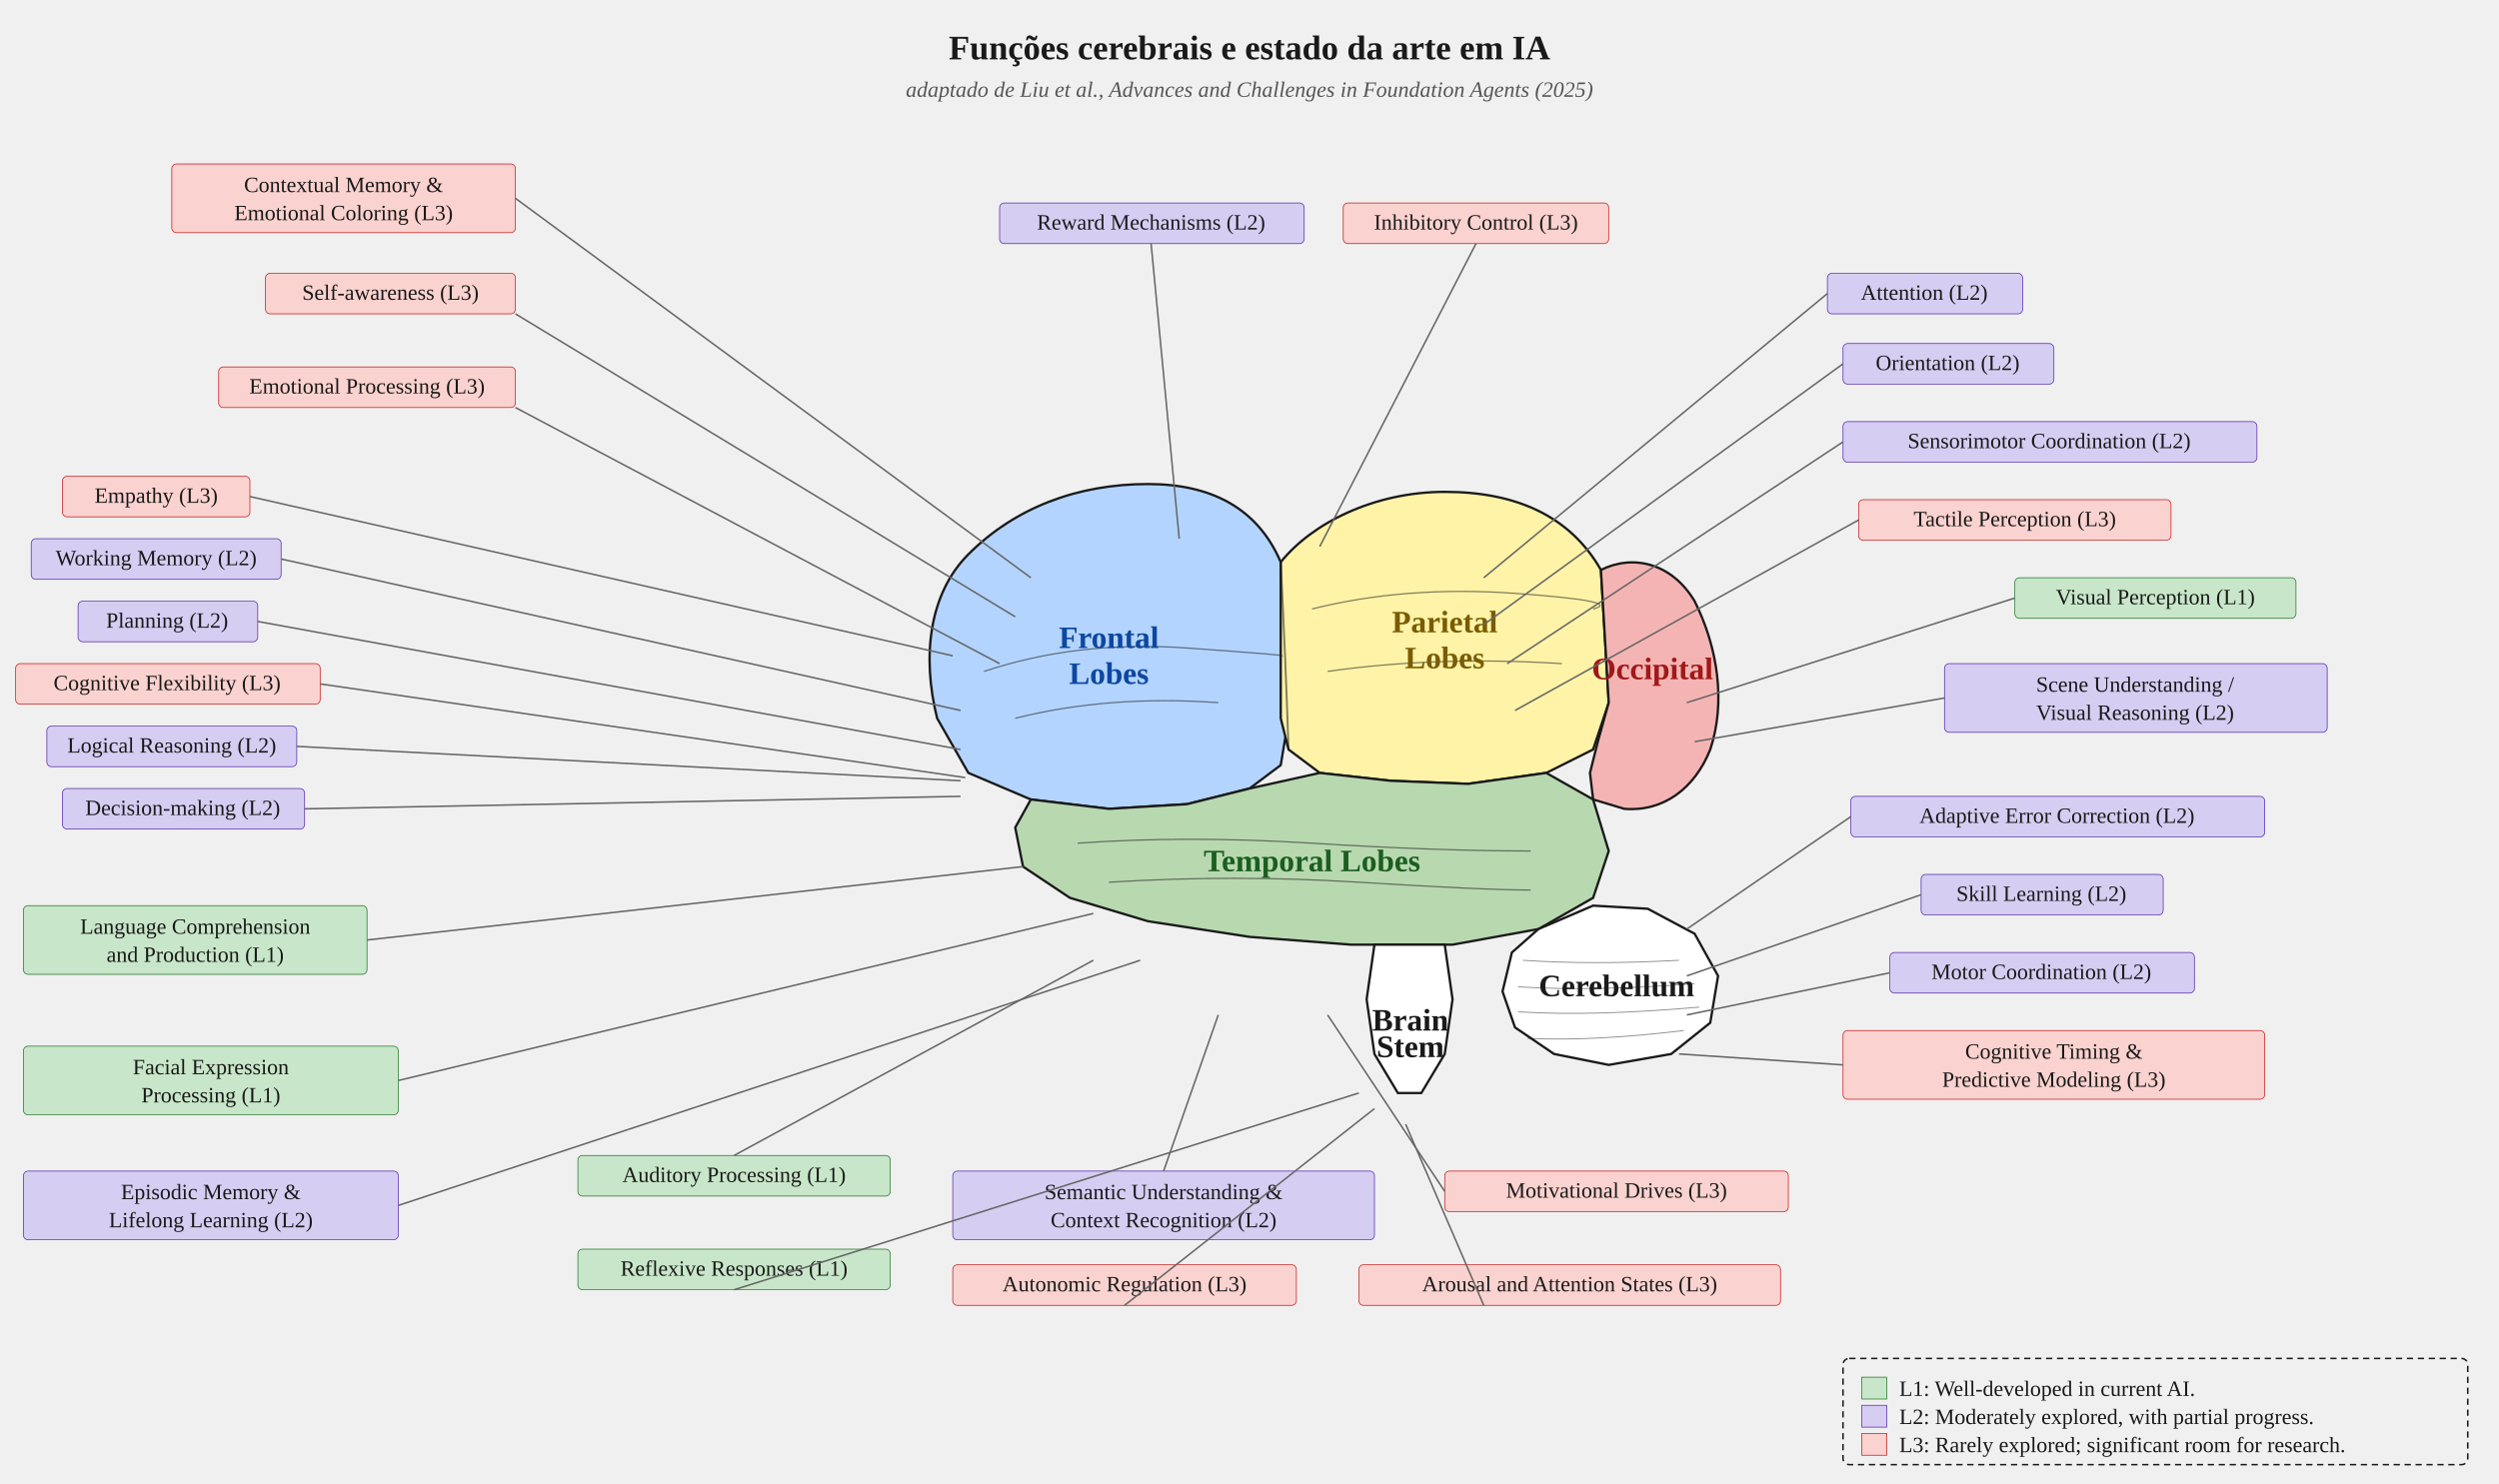
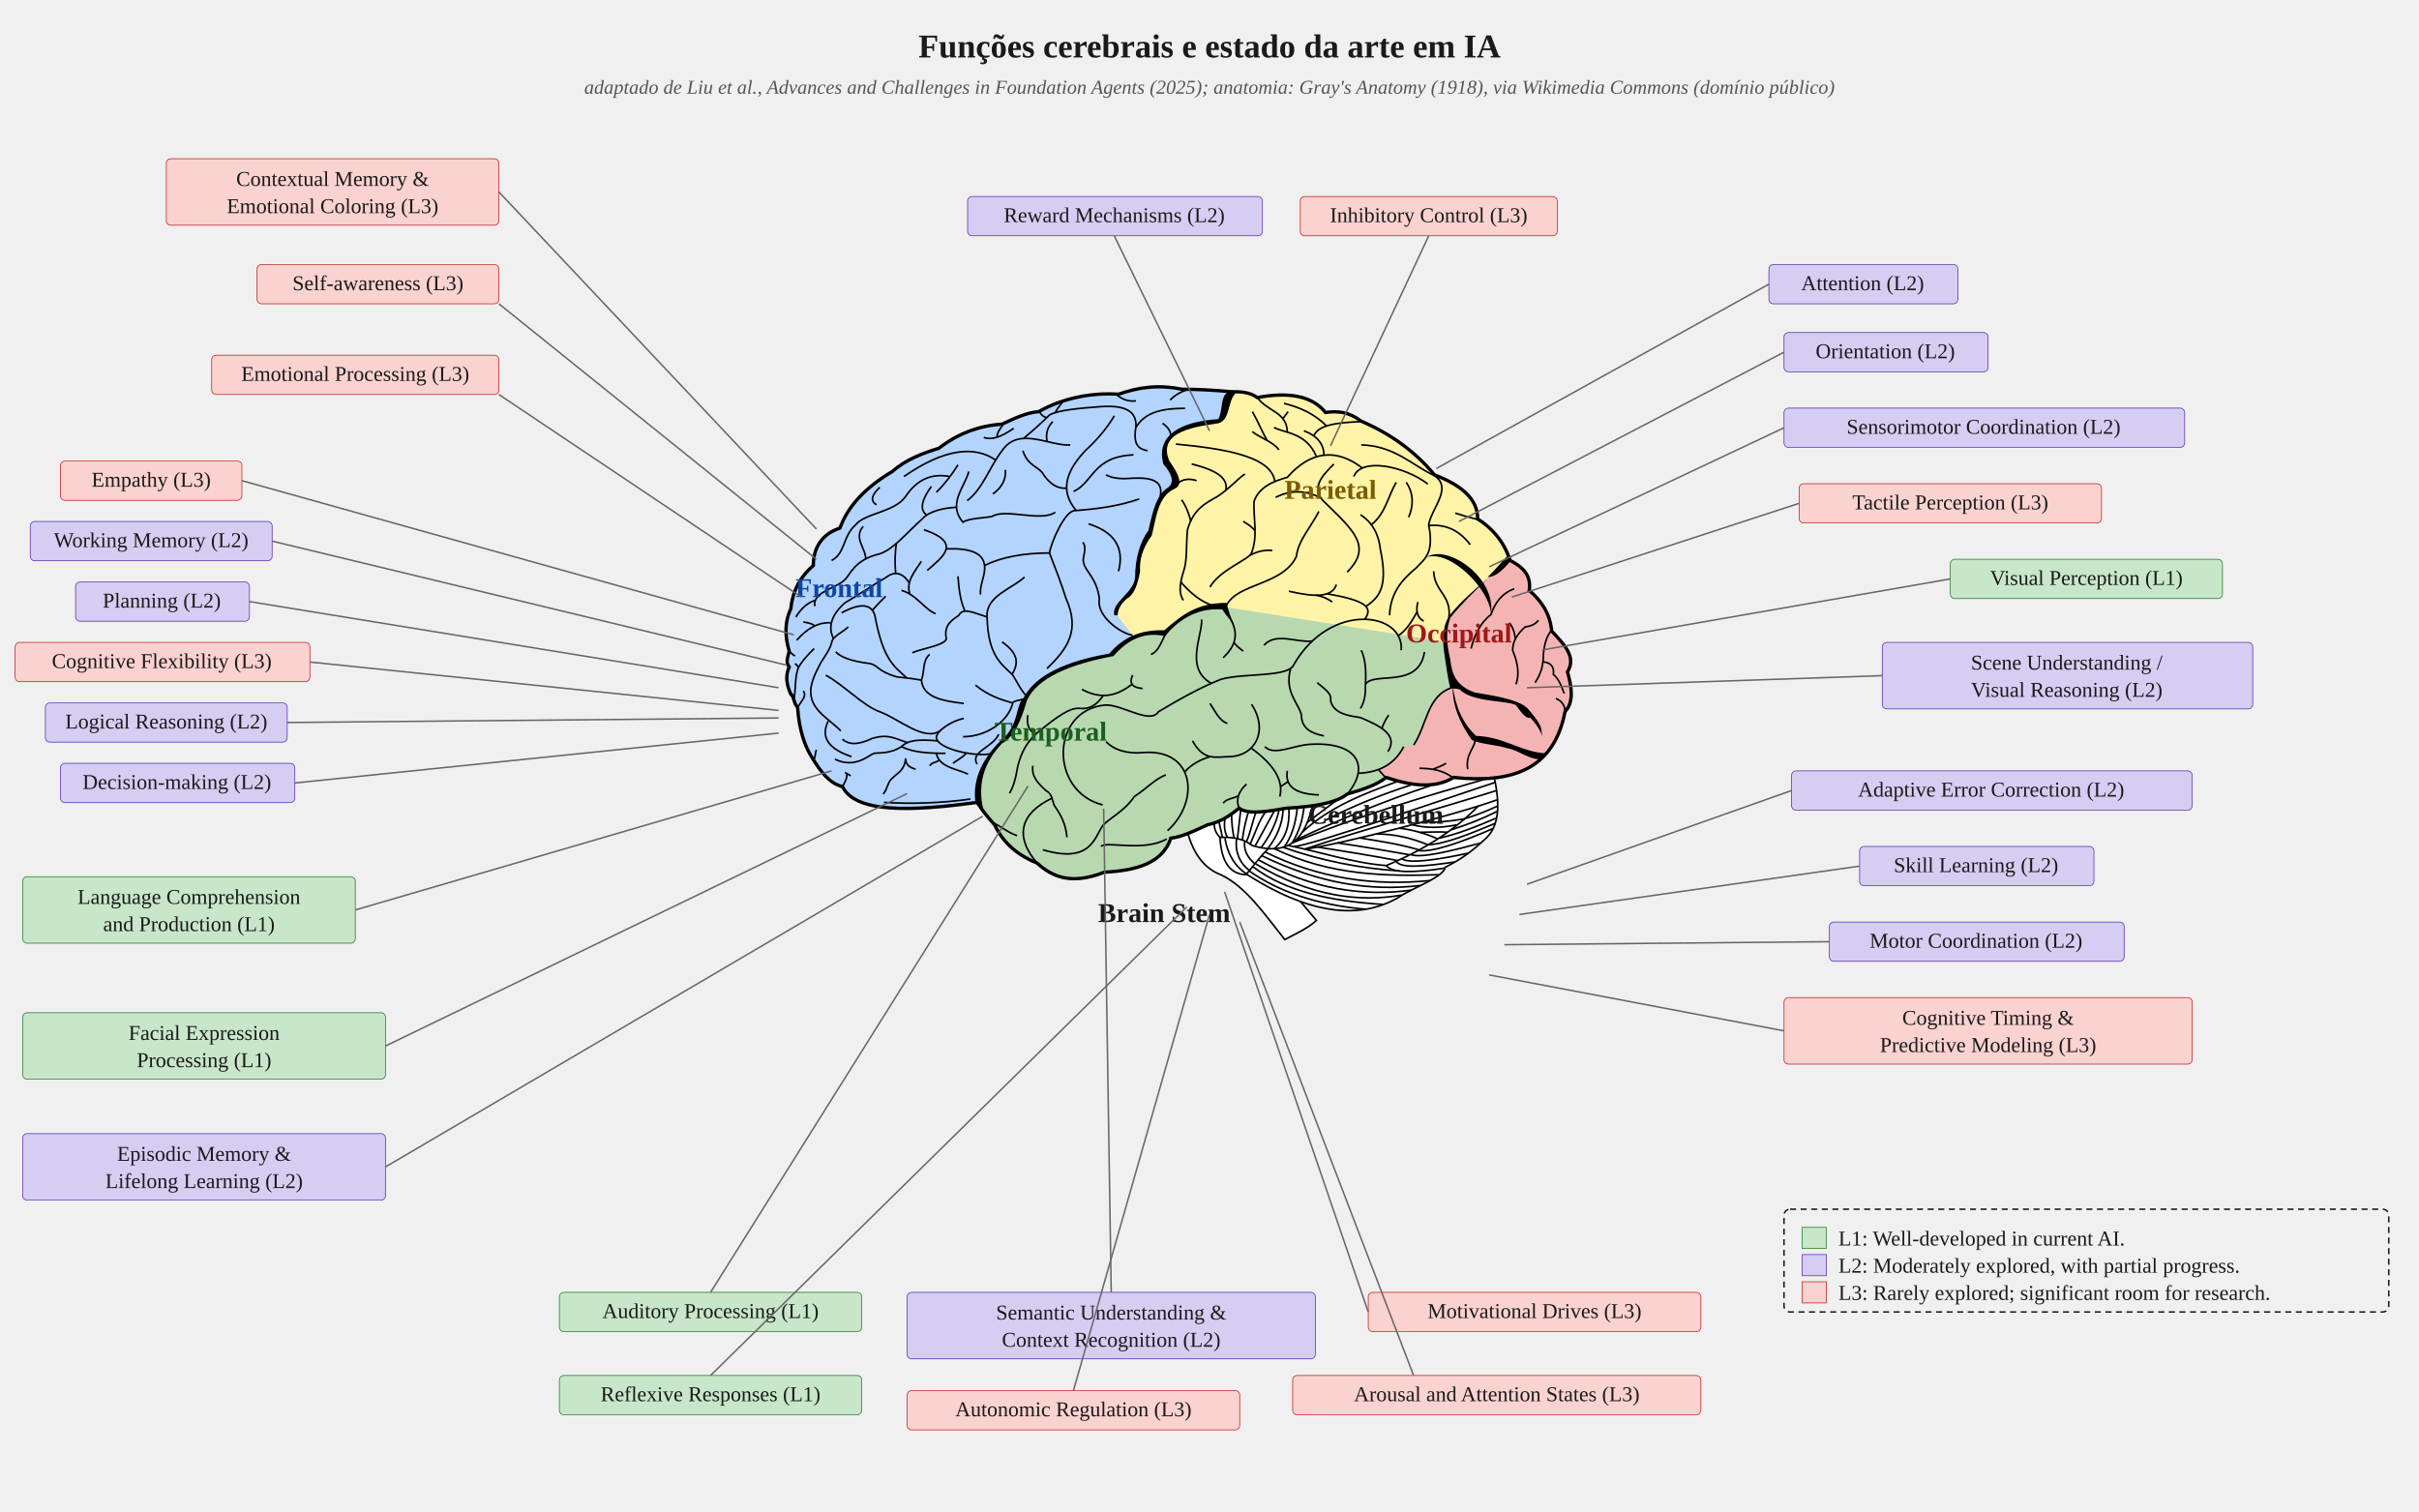
- <svg xmlns="http://www.w3.org/2000/svg" viewBox="0 0 1600 950" font-family="Georgia, 'Times New Roman', serif">
+ <svg xmlns="http://www.w3.org/2000/svg" viewBox="0 0 1600 1000" font-family="Georgia, 'Times New Roman', serif">
  <defs>
    <style>
      .label { font-size: 14px; fill: #1a1a1a; }
-       .label-region { font-size: 20px; font-weight: 700; }
+       .label-region { font-size: 18px; font-weight: 700; }
      .l1 { fill: #c8e6c9; stroke: #2e7d32; stroke-width: 0.5; }
      .l2 { fill: #d6cdf2; stroke: #5e35b1; stroke-width: 0.5; }
      .l3 { fill: #fad2cf; stroke: #c62828; stroke-width: 0.5; }
      .lead { stroke: #666; stroke-width: 1; fill: none; }
-       .frontal { fill: #b3d4ff; stroke: #1a1a1a; stroke-width: 1.5; }
-       .parietal { fill: #fff3a8; stroke: #1a1a1a; stroke-width: 1.5; }
-       .temporal { fill: #b8d8b0; stroke: #1a1a1a; stroke-width: 1.5; }
-       .occipital { fill: #f5b4b4; stroke: #1a1a1a; stroke-width: 1.5; }
-       .cerebellum-shape { fill: #ffffff; stroke: #1a1a1a; stroke-width: 1.5; }
-       .stem { fill: #ffffff; stroke: #1a1a1a; stroke-width: 1.5; }
-       .sulcus { stroke: #1a1a1a; stroke-width: 0.8; fill: none; opacity: 0.55; }
+       .fil5 { fill: none; }
+       .fil2 { fill: #fff; }
+       .fil6 { fill: #000; }
+       .str0, .str2 { stroke: #000; stroke-width: 2; }
+       .str3 { stroke: #000; stroke-width: 2; stroke-dasharray: 5 7; }
    </style>
  </defs>
  <text x="800" y="38" text-anchor="middle" font-size="22" font-weight="700" fill="#1a1a1a">Funções cerebrais e estado da arte em IA</text>
-   <text x="800" y="62" text-anchor="middle" font-size="14" fill="#555" font-style="italic">adaptado de Liu et al., Advances and Challenges in Foundation Agents (2025)</text>
-   <g transform="translate(560, 280)">
-     <path class="frontal" d="M 40,180        C 30,140 35,100 60,75       C 90,45 130,30 175,30       C 215,30 245,45 260,80       L 265,180       L 260,210       L 240,225       L 200,235       L 150,238       L 100,232       L 60,215       Z" />
-     <path class="parietal" d="M 260,80       C 280,55 320,35 365,35       C 410,35 445,50 465,85       L 470,170       L 460,200       L 430,215       L 380,222       L 330,220       L 285,215       L 265,200       L 260,180       Z" />
-     <path class="occipital" d="M 465,85       C 485,75 510,80 525,105       C 540,135 545,170 535,200       C 525,225 505,240 480,238       L 460,232       L 458,215       L 463,195       L 470,170       Z" />
-     <path class="temporal" d="M 100,232       L 150,238       L 200,235       L 240,225       L 285,215       L 330,220       L 380,222       L 430,215       L 460,232       L 470,265       L 460,295       L 425,315       L 370,325       L 305,325       L 240,320       L 175,310       L 125,295       L 95,275       L 90,250       Z" />
-     <path class="stem" d="M 320,325       L 365,325       L 370,360       L 365,395       L 350,420       L 335,420       L 320,395       L 315,360       Z" />
-     <path class="cerebellum-shape" d="M 425,315       L 460,300       L 495,302       L 525,318       L 540,345       L 535,375       L 510,395       L 470,402       L 435,395       L 410,378       L 402,355       L 408,330       Z" />
-     <g stroke="#1a1a1a" stroke-width="0.6" opacity="0.5" fill="none">
-       <path d="M 415,335 Q 460,338 515,335" />
-       <path d="M 412,352 Q 460,355 525,350" />
-       <path d="M 412,368 Q 460,371 528,365" />
-       <path d="M 418,385 Q 460,387 518,380" />
-     </g>
-     <g class="sulcus">
-       <path d="M 70,150 Q 130,130 200,135 T 260,140" />
-       <path d="M 90,180 Q 150,165 220,170" />
-       <path d="M 280,110 Q 340,95 410,100 T 460,110" />
-       <path d="M 290,150 Q 360,140 440,145" />
-       <path d="M 130,260 Q 200,255 280,260 T 420,265" />
-       <path d="M 150,285 Q 230,280 310,285 T 420,290" />
-       <path d="M 260,80 Q 263,140 265,200" stroke-width="1.2" />
-     </g>
-     <text class="label-region" x="150" y="135" fill="#0d47a1" text-anchor="middle">Frontal</text>
-     <text class="label-region" x="150" y="158" fill="#0d47a1" text-anchor="middle">Lobes</text>
-     <text class="label-region" x="365" y="125" fill="#7a5c00" text-anchor="middle">Parietal</text>
-     <text class="label-region" x="365" y="148" fill="#7a5c00" text-anchor="middle">Lobes</text>
-     <text class="label-region" x="498" y="155" fill="#a01818" text-anchor="middle">Occipital</text>
-     <text class="label-region" x="280" y="278" fill="#1b5e20" text-anchor="middle">Temporal Lobes</text>
-     <text class="label-region" x="475" y="358" fill="#1a1a1a" text-anchor="middle">Cerebellum</text>
-     <text class="label-region" x="343" y="380" fill="#1a1a1a" text-anchor="middle" font-size="14">Brain</text>
-     <text class="label-region" x="343" y="397" fill="#1a1a1a" text-anchor="middle" font-size="14">Stem</text>
-   </g>
+   <text x="800" y="62" text-anchor="middle" font-size="13" fill="#555" font-style="italic">adaptado de Liu et al., Advances and Challenges in Foundation Agents (2025); anatomia: Gray's Anatomy (1918), via Wikimedia Commons (domínio público)</text>
+   <g transform="translate(500, 230) scale(0.55)">
+     <path fill="#fff3a8" d="M564 54c13-2 26-1 38 6 38-7 66-1 83 18 14-3 29 1 43 11 39 17 67 39 89 64 36 15 50 33 52 53 19 14 31 31 39 50L798 413l-343-43-103-161L564 54z" />
+     <path fill="#b3d4ff" d="m573 52-15 38c-64 5-78 25-58 57 12 14-10 26-16 42-6 20-13 41-23 62 0 54-31 50-28 69l22 29-191 199c-95 15-146 7-160-20-29-10-47-42-53-96-15-16-16-31-11-47-2-6-3-12 1-18-8-26-4-40 1-53 2-20 12-37 27-52-1-25 14-38 34-46 16-51 88-86 117-94 19-17 45-27 77-31 16-7 31-12 46-14 28-18 60-21 92-21 26-9 53-12 81-6l57 2z" />
+     <path fill="#fff" stroke="#000" stroke-width="2" d="M518 579c7 28 20 47 41 55 30 14 53 48 77 78 13-7 27-13 38-23L560 553l-42 26z" class="fil2 str0" />
+     <path fill="#fff" stroke="#000" stroke-width="2" d="M551 571c0 6 1 12 7 18 2 34 15 45 33 45 80 51 141 54 187 24 19-11 49-22 51-33 22-11 35-22 47-33 19-16 19-44 11-79-190-6-286 19-336 58z" class="fil2 str0" />
+     <path fill="#b8d8b0" d="m564 312 266 42c39 46 78 92 116 138-28 27-66 31-107 25-17 9-43 14-82 0-15 9-30 15-45 20-24 13-49 17-75 17-24 4-45 7-54 0-15 12-28 17-39 20-17 10-31 13-45 16-12 29-41 41-81 41-27 12-54 13-82-12-20-10-39-22-49-46-7-8-13-15-19-23-3-28 4-53 25-74 20-11 23-40 35-60 23-27 60-38 99-46 17-17 37-29 67-27 17-17 37-32 70-31z" />
+     <path fill="#f5b4b4" d="M905.558 255.402c-30.545 25.828-48 42-73 72-7 25-3 50 7 75-7.823 9.723-21.461 18.079-26.877 27.476-3.073 5.332-17.419 44.706-23.988 48.249-6.007 3.24-11.612 3.69-13.445 9.8-.225.751-11.437 11.004-12.928 12.005-9.459 6.356-13.84 6.047-12.239 8.532 2.326 3.61 3.166 5.987 6.588 7.416 3.422 1.429 30.321 8.833 34.304 8.327 4.068-.518 19.742 1.271 23.676 1.025 3.86-.242 9.199-2.093 12.358-2.929 4.01-1.062 9.693-5.982 11.912-5.848 16.518 1.001 35.661 1.339 58.008-1.454 34.312-8.854 19.594-4.194 50.631-21.6 10-12 18-28 26-56 7-11 6-29 3-46 6-24-5-33-20-50-4-15-9-34-27-49 1-10-4-26-24-37z" />
+     <path fill="none" stroke="#000" stroke-width="4" d="M436 56c-31-2-66 4-96 21-15 1-31 9-44 15-29 2-54 12-76 29-19 6-39 13-56 28-32 19-53 41-63 68-21 7-32 23-32 45-15 13-25 30-27 52-8 17-7 34-2 51-1 6-5 13 0 19-5 11-3 22 2 33 3 0 4 13 8 15 2 29 9 48 18 62 10 16 20 30 36 34 16 32 82 30 162 19 7 11 14 19 21 27 11 23 29 37 51 46 18 16 40 27 81 11 39-2 70-11 80-41 10-1 23-6 44-16 15-3 27-11 38-20 11 8 34 4 57 0 36-2 61-7 73-17 17-5 34-10 47-20 30 10 58 14 81 0 67 7 120-7 134-79 11-12 8-30 3-48 11-18-4-33-19-49-2-21-12-36-27-49 2-14-3-26-23-36-8-24-22-39-39-50 0-25-21-41-52-53-24-29-54-50-89-65-14-11-28-12-42-10-16-20-44-25-82-18-10-7-21-7-31-7-23-2-43-3-60-3-29-6-53-2-76 6z" class="fil5" />
+     <path fill="none" stroke="#000" stroke-width="2" d="M149 168c-11 10-11 17-4 21m33-34c49-34 85-37 110-20" class="fil5 str0" />
+     <path fill="none" stroke="#000" stroke-width="2" d="M254 184c19-14 27-41 42-60 20-30 58-5 82-7m-249 98c-12 14 3 26 3 39" class="fil5 str0" />
+     <path fill="none" stroke="#000" stroke-width="2" d="M91 256c17-9 13-29 29-43 11-14 47-15 60-34 14-21 32-28 53-24" class="fil5 str0" />
+     <path fill="none" stroke="#000" stroke-width="2" d="M217 174c11-11 19-22 26-33m42 35c11-8 16-18 15-29m-26-39c8 3 19 1 36-11" class="fil5 str0" />
+     <path fill="none" stroke="#000" stroke-width="2" d="M297 93c-4 5-7 10-7 14m51-30c2 4 5.845 7 8.845 7M369 65c-4 5-7 9-9 13m97-14c-8 1-16-1-24-8" class="fil5 str0" />
+     <path fill="none" stroke="#000" stroke-width="2" d="M471 124c-10-2-18-6-14-29 1-20-15-26-43-24-26 2-50 4-61 10-9 9-19 18-31 28" class="fil5 str0" />
+     <path fill="none" stroke="#000" stroke-width="2" d="M357 89c-7 7-8.74 15.78-6.74 23.78M431 82c-10 17-24 32-34 41-21 22-33.944 46.845-11.944 72.845" class="fil5 str0" />
+     <path fill="none" stroke="#000" stroke-width="2" d="M373.056 169c-11 1-20.056-6-27.056-16-5-10-19-10-25-29m133 5c-49 2-48 33-72 44m104 7.081c4.26-18.341-7-24.081-32-23.081-12 1-24 1-33-4m40 29c-26 9-51 12-77 14-12-1-29 38-31 51M48 324c7-11 14-17 23-20" class="fil5 str0" />
+     <path fill="none" stroke="#000" stroke-width="2" d="M71 311c-4-17 27-22 36-32 6-5 11-24 42-31 17-6 31-24 51-42 8-9 24.056-13 41.056-14" class="fil5 str0" />
+     <path fill="none" stroke="#000" stroke-width="2" d="M211 167c-9 12-16 27-6 34m-36 34.155c-2 12-2 24.845-1 35.845m31-14c-7 11-19 24-14 39" class="fil5 str0" />
+     <path fill="none" stroke="#000" stroke-width="2" d="M175 292c18 5 28 23 41 28m-31.48-36.699C178.52 273.301 169 267 157 276c-17 10-33 21-50 31-16 14-20.789 28.845-13.789 42.845" class="fil5 str0" />
+     <path fill="none" stroke="#000" stroke-width="2" d="M49 352c13-15 27-22 41-21" class="fil5 str0" />
+     <path fill="none" stroke="#000" stroke-width="2" d="M71 335c-3-3-8-4-14-5m46-11c24-13 36-10 40 3 10 54 23.139 61.139 38.139 75.139" class="fil5 str0" />
+     <path fill="none" stroke="#000" stroke-width="2" d="M156 299c-4 4-10 10-16 17m66-48c18-16 43-33-4-49" class="fil5 str0" />
+     <path fill="none" stroke="#000" stroke-width="2" d="M229 242c29-1 45 5 46 21 1 11-6 22-5 34" class="fil5 str0" />
+     <path fill="none" stroke="#000" stroke-width="2" d="M350 386c25-24 40-46 23-84-6-19-13-37-20-55-31 0-58 5-78 15" class="fil5 str0" />
+     <path fill="none" stroke="#000" stroke-width="2" d="M323 276c-15 14-47 23-45 48 1 47 18 57 29 68 4 3 8 15 18 27m-69-270c-5 19-26 39-7 61 7-5 26-5 35-7 16-10 59 7 76-5m76 71c8-30-7-48-36-57m53 134c-14-2-44-23-40-44-3-25-18-34-19-44-2-5 5-17-1-24" class="fil5 str0" />
+     <path fill="none" stroke="#000" stroke-width="2" d="M308 393c8-13 8-25-12-39m-53-79c1 14 2.26 27.78 8.26 41.78" class="fil5 str0" />
+     <path fill="none" stroke="#000" stroke-width="2" d="M278 324c-16-5-29-12-34-2-5 4-19 10-15 28-1 8-30 12-41 17m21 2c-9 7-6 21-10 31 2 21 26 25 51 28M96 366c6 6 17 11 41 14 10 2 9 9 32 16 9 1 20 2 30 4" class="fil5 str0" />
+     <path fill="none" stroke="#000" stroke-width="2" d="M111 336c-6 6-19 11-20 19-2 8-8 16-13 24-8 15-13 27-12 37 1 21 24 32 36 45m-55-90c-3-2-5-4-7-6m30-3c-7 7-14 14-19 23-4 11-3 20-5 39m4.74-38.561C50.74 382.439 49 382 47 380m4 52c2-6 11-12 6-19m13 82c2-4 1-9 3-11m31 44c6-10 7-16 3-17m7 4-6.04-3.52" class="fil5 str0" />
+     <path fill="none" stroke="#000" stroke-width="2" d="M87 449c-10 20 1 34 28 43m-31-98c22 12 45 37 65 44 22 8 53.22 36 72.22 23" class="fil5 str0" />
+     <path fill="none" stroke="#000" stroke-width="2" d="M250 446c-15 3-33 15-33 23 1 14 47.341 23.48 65.341 19.48M104 471c7 6 17 8 36-1 20-6 28.268 1 42.268 5" class="fil5 str0" />
+     <path fill="none" stroke="#000" stroke-width="2" d="M219 473c-24-2-36-1-44 7-14 9-28 7-33 8-6 2-23 19-47 7m59 52c33 2 68 1 104-4m-66-36c-8-2-12-6-12-13-1 14-9 17-15 23-7 5-6 13-12 20" class="fil5 str0" />
+     <path fill="none" stroke="#000" stroke-width="2" d="M228 488c-20 0-39-1-53-8m42 8c3 17 26 19 38 25" class="fil5 str0" />
+     <path fill="none" stroke="#000" stroke-width="2" d="M209 503c2-4 8-4 12-7m16 4c5-4 11.78-7.04 15.78-12.04M266 501c-9-15 19-20 26-36m-28-59c16 13 30.676 17.399 44.676 21.399" class="fil5 str0" />
+     <path fill="none" stroke="#000" stroke-width="2" d="M249 468c29 0 55-19 60-41 1-2 8-3 12-4M498 63c5-5 12-10 23-13m-5 23c-26 0-48 4-59 23m32-5c6 4 9.74 9.301 9.74 14.301M776 364c4-46-85-59-129 17-6 16-60 10-88 18-25 10-50 24-75 39-10 16-45-10-65-8-65 7-66 104-2 120" class="fil5 str0" />
+     <path fill="none" stroke="#000" stroke-width="2" d="M536 327c1 20-21 59 12 77m-73-35c11-4 14-21 21-30m-43 55c-5 11 1 15 12 16m30 171c39-35 33-98-28-94-21 2-36-3-46-13m104-1c14 25 28 19 45 19 30-1 47-31 26-63" class="fil5 str0" />
+     <path fill="none" stroke="#000" stroke-width="2" d="M546 492c-13 4-23 10-30 18m-23 4c-12 4-24 17-38 26-12 18-29 25-38 35-10 15-15 46-72 29m149-13c-28 16-73 2-79 9m152-148c-10-3-16-17-21-24m-154-17c22 12 41 9 60-6" class="fil5 str0" />
+     <path fill="none" stroke="#000" stroke-width="2" d="M418 418c-8 12-17 17-28 16-12-2-29 11-49 27-16 13-22 27-26 42-3 18-6 26-10 33" class="fil5 str0" />
+     <path fill="none" stroke="#000" stroke-width="2" d="M327 442c-2 12 2 20 10 23m-23 122c-10-3-22-13-30-16m72-29c-38 18-46 46-17 79" class="fil5 str0" />
+     <path fill="none" stroke="#000" stroke-width="2" d="M333 503c-2 13 7 22 16 30 8 4 8 15 10 18 12 17 14 28 15 38m237-231c14-16 39-3 58-5m-107 20c13.942-13.641 19.427-27.126 8.874-46.34" class="fil5 str0" />
+     <path fill="none" stroke="#000" stroke-width="2" d="M586 365c-4-3-8-6-11-10m6 199c-4-10-1-20 9-29" class="fil5 str0" />
+     <path fill="none" stroke="#000" stroke-width="2" d="M562 548c3-5 11.96-5.74 17.959-8.74M639 509c-3 19 10 28 38 29m-47 2c5-20-8-39-34-58m35 46 9-6m43-55c-15-3-27-9-27-25-3-14-21-28-13-56m-31 94c12 12 36-3 58-3 54-2 68 27 42 59" class="fil5 str0" />
+     <path fill="none" stroke="#000" stroke-width="2" d="M724 512c26-1 44-11 55-32m-21 38-9-10m49-2c16 0 30 3 41 12" class="fil5 str0" />
+     <path fill="none" stroke="#000" stroke-width="2" d="M830 500c-5 3-11.04 5.26-16.041 7.26M856 507c-3-17 8-25 9-35m-190-69c8 7 18 13 16 21 3 17 24 19 36 21 24 10 46 21 33 41M549 310c-13-4-26.041-14.081-38.041-28.081" class="fil5 str0" />
+     <path fill="none" stroke="#000" stroke-width="2" d="M588 152c-9 6-19 18-33 27-14 8-29 15-36 40-2 22 0 37-5 51-4 13-6 25 0 34" class="fil5 str0" />
+     <path fill="none" stroke="#000" stroke-width="2" d="M524 140c33 8 44 18.52 41 31.52M727 434c6-10 6-19 6-29 10-16 64 6 71-39m-76-2c5 11 6 25 5 41M512 183c6 9 9 18 11 26m268 269c16-24 16-58.69 45-68.69m-83.26 48.731C754.74 452.041 758 446 761 442m42-113c-7-4-10-11-7-23" class="fil5 str0" />
+     <path fill="none" stroke="#000" stroke-width="2" d="M773 346c8-5 15-15 22-28m20-49c1 25 22.243 28.699 18.243 56.699M762 322c1-27 15-43 32-57 10-11 22-17 15-52 4-21 29-44 7-59-26-12-48-36-88-37M546 288c12-21 47-33 50-41 8-21 2-42 3-62 6-17 22-24 40-29 28-32 59.183-35.211 90.183-11.211" class="fil5 str0" />
+     <path fill="none" stroke="#000" stroke-width="2" d="M600 220c-4-5-9-8-14-11m7.699 41c9-5 18.301-7 27.301-6M505 116c51 5 115 13 119 45m5-38c-7-10-24-15-32-22" class="fil5 str0" />
+     <path fill="none" stroke="#000" stroke-width="2" d="M597 77c7 12 11 23 18 35m-12-52c12 17 35.789 17.211 36 41.577" class="fil5 str0" />
+     <path fill="none" stroke="#000" stroke-width="2" d="M634 85c2-3 4-5 6-8m34 54c-12-29-38-28-51-35m36 4c16 6 24 16 24 29m-48-62c20 5 37 13 51 27" class="fil5 str0" />
+     <path fill="none" stroke="#000" stroke-width="2" d="M671 106c5-13 28-16 57-17m-9 66c9-23 60-13 89 9m-183 16c16-8 35.634-9.789 54.634 1.211" class="fil5 str0" />
+     <path fill="none" stroke="#000" stroke-width="2" d="M695 140c-15 15-29 30-10 47 35 34 56 53 26 83m71-108c9 13 9 28 3 42" class="fil5 str0" />
+     <path fill="none" stroke="#000" stroke-width="2" d="M727 201c14 9 22 23 24 42 10 47-3 58-17 68m-93-18c30 7 52 8 57-8" class="fil5 str0" />
+     <path fill="none" stroke="#000" stroke-width="2" d="M673.366 297.789C680.366 298.789 688 302 693 306m39 21c11-15 .634-23-45.366-31M740 213c17-13 20-34 30-51m39 52c21-2 37 6 50 23m-18-38c6 2 16 5 28 8m43 83c-14 5-23 16-28 31-13 10-20 25-24 41m102 60c7 3 11 8 11 16m-32-110c-4 5-9 7-16 8-9 8-15 17-15 28 7 17 8 30 4 41" class="fil5 str0" />
+     <path fill="none" stroke="#000" stroke-width="2" d="M913 351.041c0-6-2-14.04-7-20.041m31 72c6-9 10-19 10-34 1-12 4-22 9-28" class="fil5 str0" />
+     <path fill="none" stroke="#000" stroke-width="2" d="M947 378c10 1 13 7 12 15 7 6 10 15 13 23M677 197c-9 18-25 35-27 54-16 35-71 32-84 59" class="fil5 str0" />
+     <path fill="none" stroke="#000" stroke-width="2" d="M771 522c-38 14-81.04 30-114.04 61M663 571l36-27m89-18c-34 11-70 25-104 43m127-42c-52 17-110.301 41-161.301 65M889 523c-44 14-223 77-242 77m-2.561-4C719.439 565 801 541 877 519m14 25c-46 17-195.139 55.22-231.139 59.22C738.861 577.22 813 557 890 533" class="fil5 str2" />
+     <path fill="none" stroke="#000" stroke-width="2" d="M669 552c-12 52-40 56-72 47-13-10-26-10-39-10" class="fil5 str2" />
+     <path fill="none" stroke="#000" stroke-width="2" d="M644.78 595.919C653.78 580.919 657 569 659 554m-24 47c9-12 14-28 16-47m-28 49c14-12 19-28 18-49m-25 48c10-13 17-28 18-46m-27 46c10-13 18-28 22-45m-29 43 23-42m-29 40c6-13 11.301-30.081 19.301-40.081M590 594c5-11 7-24 11-34m-16 33c1-12 4-23 7-34m-13 32 4-35m-8 34c-2-9-3-19.821-3-28.821M567 589c-4-7-4-15.561-3-22.561M561 589l-4-18m31 22c-2 11 3 20 12 28m-22-30c-2 14 3.041 28.52 15.04 37.52M564 590c3 19 12 34 26 43" class="fil5 str2" />
+     <path fill="none" stroke="#000" stroke-width="2" d="M590 633c9-10 17-22 26-30m253-52c-28 29-65 53-111 72-39-3-79.04-16.26-118.04-24.26" class="fil5 str2" />
+     <path fill="none" stroke="#000" stroke-width="2" d="M675.699 600.74C707.699 605.74 740 611 772 617m14-7c-29-5-58.561-10.26-86.561-14.26m26.52-6C750.96 593.74 773 597 797 604m-51-19c22 0 43 5 62 13m-34-20c15 2 31 6 46 13" class="fil5 str2" />
+     <path fill="none" stroke="#000" stroke-width="2" d="M832 583c-9-1-23.382 0-33.382 0M843 574c-20 4-38 4-53 0m14-4c9 2 28 0 47-3 14-4 27.78-9.52 40.78-15.52m-298.561 78c34 24 80.838 41 139.838 46" class="fil5 str2" />
+     <path fill="none" stroke="#000" stroke-width="2" d="M597 624c41 31 95.179 41.74 157.179 45.74" class="fil5 str2" />
+     <path fill="none" stroke="#000" stroke-width="2" d="M601 621c66 39 123.821 46.48 175.821 37.48" class="fil5 str2" />
+     <path fill="none" stroke="#000" stroke-width="2" d="M604 616c65 36 127.601 44.48 184.601 36.48" class="fil5 str2" />
+     <path fill="none" stroke="#000" stroke-width="2" d="M608 611c70 34 130.919 43 190.919 36" class="fil5 str2" />
+     <path fill="none" stroke="#000" stroke-width="2" d="M613 607c63 31 129 41 198 34" class="fil5 str2" />
+     <path fill="none" stroke="#000" stroke-width="2" d="M624 603c67 32 132.78 33 197.78 31" class="fil5 str2" />
+     <path fill="none" stroke="#000" stroke-width="2" d="M758 623c7 9 32 9 71 3" class="fil5 str2" />
+     <path fill="none" stroke="#000" stroke-width="2" d="M770 618c6 9 35.301 5.74 70.301.74M788 610c13 4 46-4 83-14" class="fil5 str2" />
+     <path fill="none" stroke="#000" stroke-width="2" d="M777 615c9 6 43 1 80-7m29.301-29.52C845.301 596.48 813 607 797 605m11-7c22-1 52.041-13.78 81.04-25.78M822 590c22-5 45-14 68-24m1-8c-18 9-36 16-55 22m-202 21c45 16 93 25.48 140 28.48" class="fil5 str2" />
+     <path d="M884 320c-2-30-49-77-77-68 23-16 83 23 77 68zM264 547c-4-28 9-53 30-74 23-18 18-44 28-52 14-27 51-44 103-53 16-19 37-29 66-28 20-17 38-33 75-33 2 9 5 18 9 26-4-5-10-11-14-18-33-3-56 16-69 32-23-5-43 2-62 24-53 10-91 26-104 53-7 24-15 44-30 52-17 18-32 44-22 82-3-3-6-8-10-11zM567 54c-9 6-5 21-11 32-48 3-75 21-66 54 11 13 13 22 6 28-14 8-19 29-24 52-10 13-16 34-16 56-1 19-29 30-25 46h4c0-7 4-14 11-20 9-5 13-17 16-33-1-14 3-28 14-43 5-19 7-47 27-56 12-5 5-18-6-34-13-32 22-40 59-45 15-4 11-28 21-36-3-1-7-1-10-1z" class="fil6" />
+     <path fill="none" stroke="#000" stroke-width="2" d="M530 160c-9-3-17-2-24 4" class="fil5 str0" />
+     <path d="M903 251c-7 8-15 17-23 25 7 0 16-5 28-20l-5-5zm-22 26c-17 14-34 29-46 44-9 12-10 29-7 48 2 14 4 28 7 41 4 0 7 0 11 1 16 16 56 13 68 19 7 10 13 17 17 15 7 7 12 15 15 23-3-10 3-10-18-34-9-9-30-14-63-19-23-8-28-22-30-40-4-17-6-33 0-50 13-16 29-32 46-48z" class="fil6" />
+     <path d="M838 407c3 23 11 44 28 60 34 1 55 20 85 21l-7 7c-14 1-27-11-40-13-11-4-33-5-43-10-15-21-24-43-23-65z" class="fil6" />
+   </g>
+   <text class="label-region" x="555" y="395" fill="#0d47a1" text-anchor="middle">Frontal</text>
+   <text class="label-region" x="880" y="330" fill="#7a5c00" text-anchor="middle">Parietal</text>
+   <text class="label-region" x="965" y="425" fill="#a01818" text-anchor="middle">Occipital</text>
+   <text class="label-region" x="695" y="490" fill="#1b5e20" text-anchor="middle">Temporal</text>
+   <text class="label-region" x="910" y="545" fill="#1a1a1a" text-anchor="middle" font-size="14">Cerebellum</text>
+   <text class="label-region" x="770" y="610" fill="#1a1a1a" text-anchor="middle" font-size="13">Brain Stem</text>
  <g transform="translate(640, 130)">
    <rect class="l2" x="0" y="0" width="195" height="26" rx="3" />
    <text class="label" x="97" y="17" text-anchor="middle">Reward Mechanisms (L2)</text>
  </g>
-   <line class="lead" x1="737" y1="156" x2="755" y2="345" />
+   <line class="lead" x1="737" y1="156" x2="800" y2="285" />
  <g transform="translate(860, 130)">
    <rect class="l3" x="0" y="0" width="170" height="26" rx="3" />
    <text class="label" x="85" y="17" text-anchor="middle">Inhibitory Control (L3)</text>
  </g>
-   <line class="lead" x1="945" y1="156" x2="845" y2="350" />
+   <line class="lead" x1="945" y1="156" x2="880" y2="295" />
  <g transform="translate(110, 105)">
    <rect class="l3" x="0" y="0" width="220" height="44" rx="3" />
    <text class="label" x="110" y="18" text-anchor="middle">Contextual Memory &amp;</text>
    <text class="label" x="110" y="36" text-anchor="middle">Emotional Coloring (L3)</text>
  </g>
-   <line class="lead" x1="330" y1="127" x2="660" y2="370" />
+   <line class="lead" x1="330" y1="127" x2="540" y2="350" />
  <g transform="translate(170, 175)">
    <rect class="l3" x="0" y="0" width="160" height="26" rx="3" />
    <text class="label" x="80" y="17" text-anchor="middle">Self-awareness (L3)</text>
  </g>
-   <line class="lead" x1="330" y1="201" x2="650" y2="395" />
+   <line class="lead" x1="330" y1="201" x2="540" y2="370" />
  <g transform="translate(140, 235)">
    <rect class="l3" x="0" y="0" width="190" height="26" rx="3" />
    <text class="label" x="95" y="17" text-anchor="middle">Emotional Processing (L3)</text>
  </g>
-   <line class="lead" x1="330" y1="261" x2="640" y2="425" />
+   <line class="lead" x1="330" y1="261" x2="530" y2="395" />
  <g transform="translate(40, 305)">
    <rect class="l3" x="0" y="0" width="120" height="26" rx="3" />
    <text class="label" x="60" y="17" text-anchor="middle">Empathy (L3)</text>
  </g>
-   <line class="lead" x1="160" y1="318" x2="610" y2="420" />
+   <line class="lead" x1="160" y1="318" x2="525" y2="420" />
  <g transform="translate(20, 345)">
    <rect class="l2" x="0" y="0" width="160" height="26" rx="3" />
    <text class="label" x="80" y="17" text-anchor="middle">Working Memory (L2)</text>
  </g>
-   <line class="lead" x1="180" y1="358" x2="615" y2="455" />
+   <line class="lead" x1="180" y1="358" x2="520" y2="440" />
  <g transform="translate(50, 385)">
    <rect class="l2" x="0" y="0" width="115" height="26" rx="3" />
    <text class="label" x="57" y="17" text-anchor="middle">Planning (L2)</text>
  </g>
-   <line class="lead" x1="165" y1="398" x2="615" y2="480" />
+   <line class="lead" x1="165" y1="398" x2="515" y2="455" />
  <g transform="translate(10, 425)">
    <rect class="l3" x="0" y="0" width="195" height="26" rx="3" />
    <text class="label" x="97" y="17" text-anchor="middle">Cognitive Flexibility (L3)</text>
  </g>
-   <line class="lead" x1="205" y1="438" x2="618" y2="498" />
+   <line class="lead" x1="205" y1="438" x2="515" y2="470" />
  <g transform="translate(30, 465)">
    <rect class="l2" x="0" y="0" width="160" height="26" rx="3" />
    <text class="label" x="80" y="17" text-anchor="middle">Logical Reasoning (L2)</text>
  </g>
-   <line class="lead" x1="190" y1="478" x2="615" y2="500" />
+   <line class="lead" x1="190" y1="478" x2="515" y2="475" />
  <g transform="translate(40, 505)">
    <rect class="l2" x="0" y="0" width="155" height="26" rx="3" />
    <text class="label" x="77" y="17" text-anchor="middle">Decision-making (L2)</text>
  </g>
-   <line class="lead" x1="195" y1="518" x2="615" y2="510" />
+   <line class="lead" x1="195" y1="518" x2="515" y2="485" />
  <g transform="translate(15, 580)">
    <rect class="l1" x="0" y="0" width="220" height="44" rx="3" />
    <text class="label" x="110" y="18" text-anchor="middle">Language Comprehension</text>
    <text class="label" x="110" y="36" text-anchor="middle">and Production (L1)</text>
  </g>
-   <line class="lead" x1="235" y1="602" x2="655" y2="555" />
+   <line class="lead" x1="235" y1="602" x2="550" y2="510" />
  <g transform="translate(15, 670)">
    <rect class="l1" x="0" y="0" width="240" height="44" rx="3" />
    <text class="label" x="120" y="18" text-anchor="middle">Facial Expression</text>
    <text class="label" x="120" y="36" text-anchor="middle">Processing (L1)</text>
  </g>
-   <line class="lead" x1="255" y1="692" x2="700" y2="585" />
+   <line class="lead" x1="255" y1="692" x2="600" y2="525" />
  <g transform="translate(15, 750)">
    <rect class="l2" x="0" y="0" width="240" height="44" rx="3" />
    <text class="label" x="120" y="18" text-anchor="middle">Episodic Memory &amp;</text>
    <text class="label" x="120" y="36" text-anchor="middle">Lifelong Learning (L2)</text>
  </g>
-   <line class="lead" x1="255" y1="772" x2="730" y2="615" />
+   <line class="lead" x1="255" y1="772" x2="650" y2="540" />
  <g transform="translate(1170, 175)">
    <rect class="l2" x="0" y="0" width="125" height="26" rx="3" />
    <text class="label" x="62" y="17" text-anchor="middle">Attention (L2)</text>
  </g>
-   <line class="lead" x1="1170" y1="188" x2="950" y2="370" />
+   <line class="lead" x1="1170" y1="188" x2="950" y2="310" />
  <g transform="translate(1180, 220)">
    <rect class="l2" x="0" y="0" width="135" height="26" rx="3" />
    <text class="label" x="67" y="17" text-anchor="middle">Orientation (L2)</text>
  </g>
-   <line class="lead" x1="1180" y1="233" x2="950" y2="400" />
+   <line class="lead" x1="1180" y1="233" x2="965" y2="345" />
  <g transform="translate(1180, 270)">
    <rect class="l2" x="0" y="0" width="265" height="26" rx="3" />
    <text class="label" x="132" y="17" text-anchor="middle">Sensorimotor Coordination (L2)</text>
  </g>
-   <line class="lead" x1="1180" y1="283" x2="965" y2="425" />
+   <line class="lead" x1="1180" y1="283" x2="985" y2="375" />
  <g transform="translate(1190, 320)">
    <rect class="l3" x="0" y="0" width="200" height="26" rx="3" />
    <text class="label" x="100" y="17" text-anchor="middle">Tactile Perception (L3)</text>
  </g>
-   <line class="lead" x1="1190" y1="333" x2="970" y2="455" />
+   <line class="lead" x1="1190" y1="333" x2="1000" y2="395" />
  <g transform="translate(1290, 370)">
    <rect class="l1" x="0" y="0" width="180" height="26" rx="3" />
    <text class="label" x="90" y="17" text-anchor="middle">Visual Perception (L1)</text>
  </g>
-   <line class="lead" x1="1290" y1="383" x2="1080" y2="450" />
+   <line class="lead" x1="1290" y1="383" x2="1020" y2="430" />
  <g transform="translate(1245, 425)">
    <rect class="l2" x="0" y="0" width="245" height="44" rx="3" />
    <text class="label" x="122" y="18" text-anchor="middle">Scene Understanding /</text>
    <text class="label" x="122" y="36" text-anchor="middle">Visual Reasoning (L2)</text>
  </g>
-   <line class="lead" x1="1245" y1="447" x2="1085" y2="475" />
+   <line class="lead" x1="1245" y1="447" x2="1010" y2="455" />
  <g transform="translate(1185, 510)">
    <rect class="l2" x="0" y="0" width="265" height="26" rx="3" />
    <text class="label" x="132" y="17" text-anchor="middle">Adaptive Error Correction (L2)</text>
  </g>
-   <line class="lead" x1="1185" y1="523" x2="1080" y2="595" />
+   <line class="lead" x1="1185" y1="523" x2="1010" y2="585" />
  <g transform="translate(1230, 560)">
    <rect class="l2" x="0" y="0" width="155" height="26" rx="3" />
    <text class="label" x="77" y="17" text-anchor="middle">Skill Learning (L2)</text>
  </g>
-   <line class="lead" x1="1230" y1="573" x2="1080" y2="625" />
+   <line class="lead" x1="1230" y1="573" x2="1005" y2="605" />
  <g transform="translate(1210, 610)">
    <rect class="l2" x="0" y="0" width="195" height="26" rx="3" />
    <text class="label" x="97" y="17" text-anchor="middle">Motor Coordination (L2)</text>
  </g>
-   <line class="lead" x1="1210" y1="623" x2="1080" y2="650" />
+   <line class="lead" x1="1210" y1="623" x2="995" y2="625" />
  <g transform="translate(1180, 660)">
    <rect class="l3" x="0" y="0" width="270" height="44" rx="3" />
    <text class="label" x="135" y="18" text-anchor="middle">Cognitive Timing &amp;</text>
    <text class="label" x="135" y="36" text-anchor="middle">Predictive Modeling (L3)</text>
  </g>
-   <line class="lead" x1="1180" y1="682" x2="1075" y2="675" />
-   <g transform="translate(370, 740)">
+   <line class="lead" x1="1180" y1="682" x2="985" y2="645" />
+   <g transform="translate(370, 855)">
    <rect class="l1" x="0" y="0" width="200" height="26" rx="3" />
    <text class="label" x="100" y="17" text-anchor="middle">Auditory Processing (L1)</text>
  </g>
-   <line class="lead" x1="470" y1="740" x2="700" y2="615" />
-   <g transform="translate(610, 750)">
+   <line class="lead" x1="470" y1="855" x2="680" y2="520" />
+   <g transform="translate(600, 855)">
    <rect class="l2" x="0" y="0" width="270" height="44" rx="3" />
    <text class="label" x="135" y="18" text-anchor="middle">Semantic Understanding &amp;</text>
    <text class="label" x="135" y="36" text-anchor="middle">Context Recognition (L2)</text>
  </g>
-   <line class="lead" x1="745" y1="750" x2="780" y2="650" />
-   <g transform="translate(925, 750)">
+   <line class="lead" x1="735" y1="855" x2="730" y2="535" />
+   <g transform="translate(905, 855)">
    <rect class="l3" x="0" y="0" width="220" height="26" rx="3" />
    <text class="label" x="110" y="17" text-anchor="middle">Motivational Drives (L3)</text>
  </g>
-   <line class="lead" x1="925" y1="763" x2="850" y2="650" />
-   <g transform="translate(370, 800)">
+   <line class="lead" x1="905" y1="868" x2="810" y2="590" />
+   <g transform="translate(370, 910)">
    <rect class="l1" x="0" y="0" width="200" height="26" rx="3" />
    <text class="label" x="100" y="17" text-anchor="middle">Reflexive Responses (L1)</text>
  </g>
-   <line class="lead" x1="470" y1="826" x2="870" y2="700" />
-   <g transform="translate(610, 810)">
+   <line class="lead" x1="470" y1="910" x2="785" y2="600" />
+   <g transform="translate(600, 920)">
    <rect class="l3" x="0" y="0" width="220" height="26" rx="3" />
    <text class="label" x="110" y="17" text-anchor="middle">Autonomic Regulation (L3)</text>
  </g>
-   <line class="lead" x1="720" y1="836" x2="880" y2="710" />
-   <g transform="translate(870, 810)">
+   <line class="lead" x1="710" y1="920" x2="800" y2="605" />
+   <g transform="translate(855, 910)">
    <rect class="l3" x="0" y="0" width="270" height="26" rx="3" />
    <text class="label" x="135" y="17" text-anchor="middle">Arousal and Attention States (L3)</text>
  </g>
-   <line class="lead" x1="950" y1="836" x2="900" y2="720" />
-   <g transform="translate(1180, 870)">
+   <line class="lead" x1="935" y1="910" x2="820" y2="610" />
+   <g transform="translate(1180, 800)">
    <rect x="0" y="0" width="400" height="68" fill="none" stroke="#1a1a1a" stroke-width="1" stroke-dasharray="4,3" rx="4" />
    <rect class="l1" x="12" y="12" width="16" height="14" />
    <text class="label" x="36" y="24">L1: Well-developed in current AI.</text>
    <rect class="l2" x="12" y="30" width="16" height="14" />
    <text class="label" x="36" y="42">L2: Moderately explored, with partial progress.</text>
    <rect class="l3" x="12" y="48" width="16" height="14" />
    <text class="label" x="36" y="60">L3: Rarely explored; significant room for research.</text>
  </g>
</svg>
